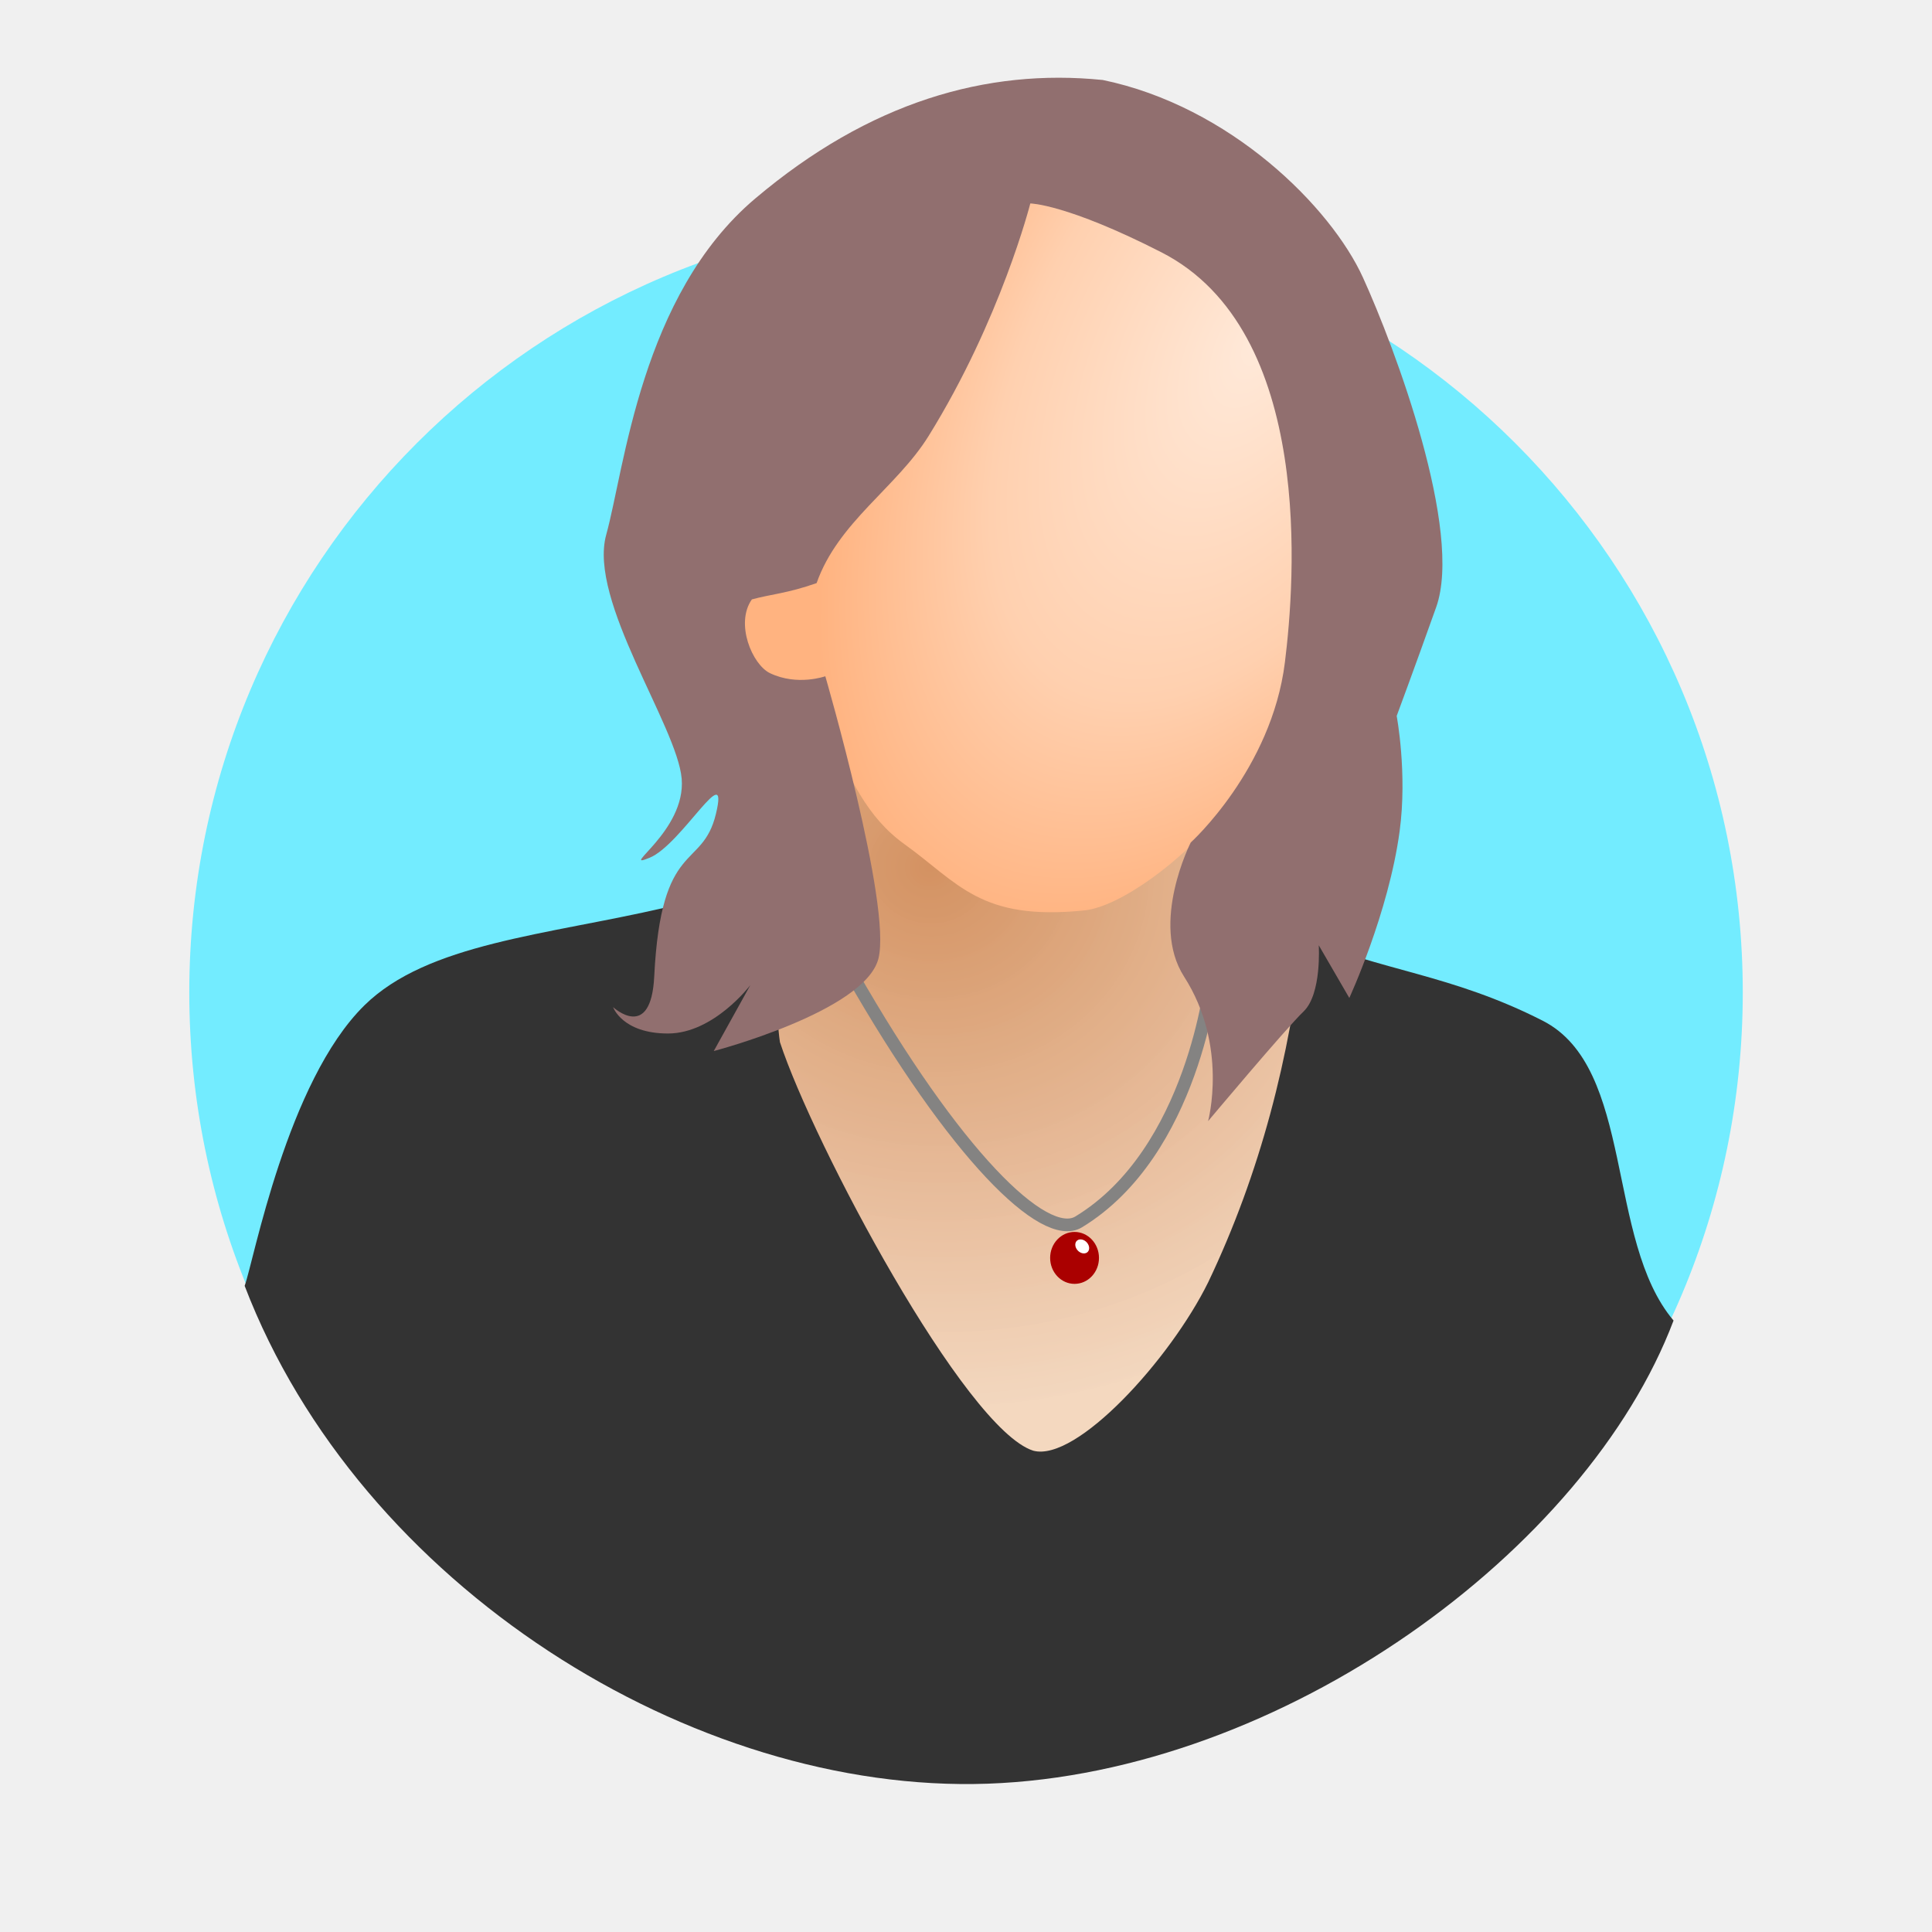
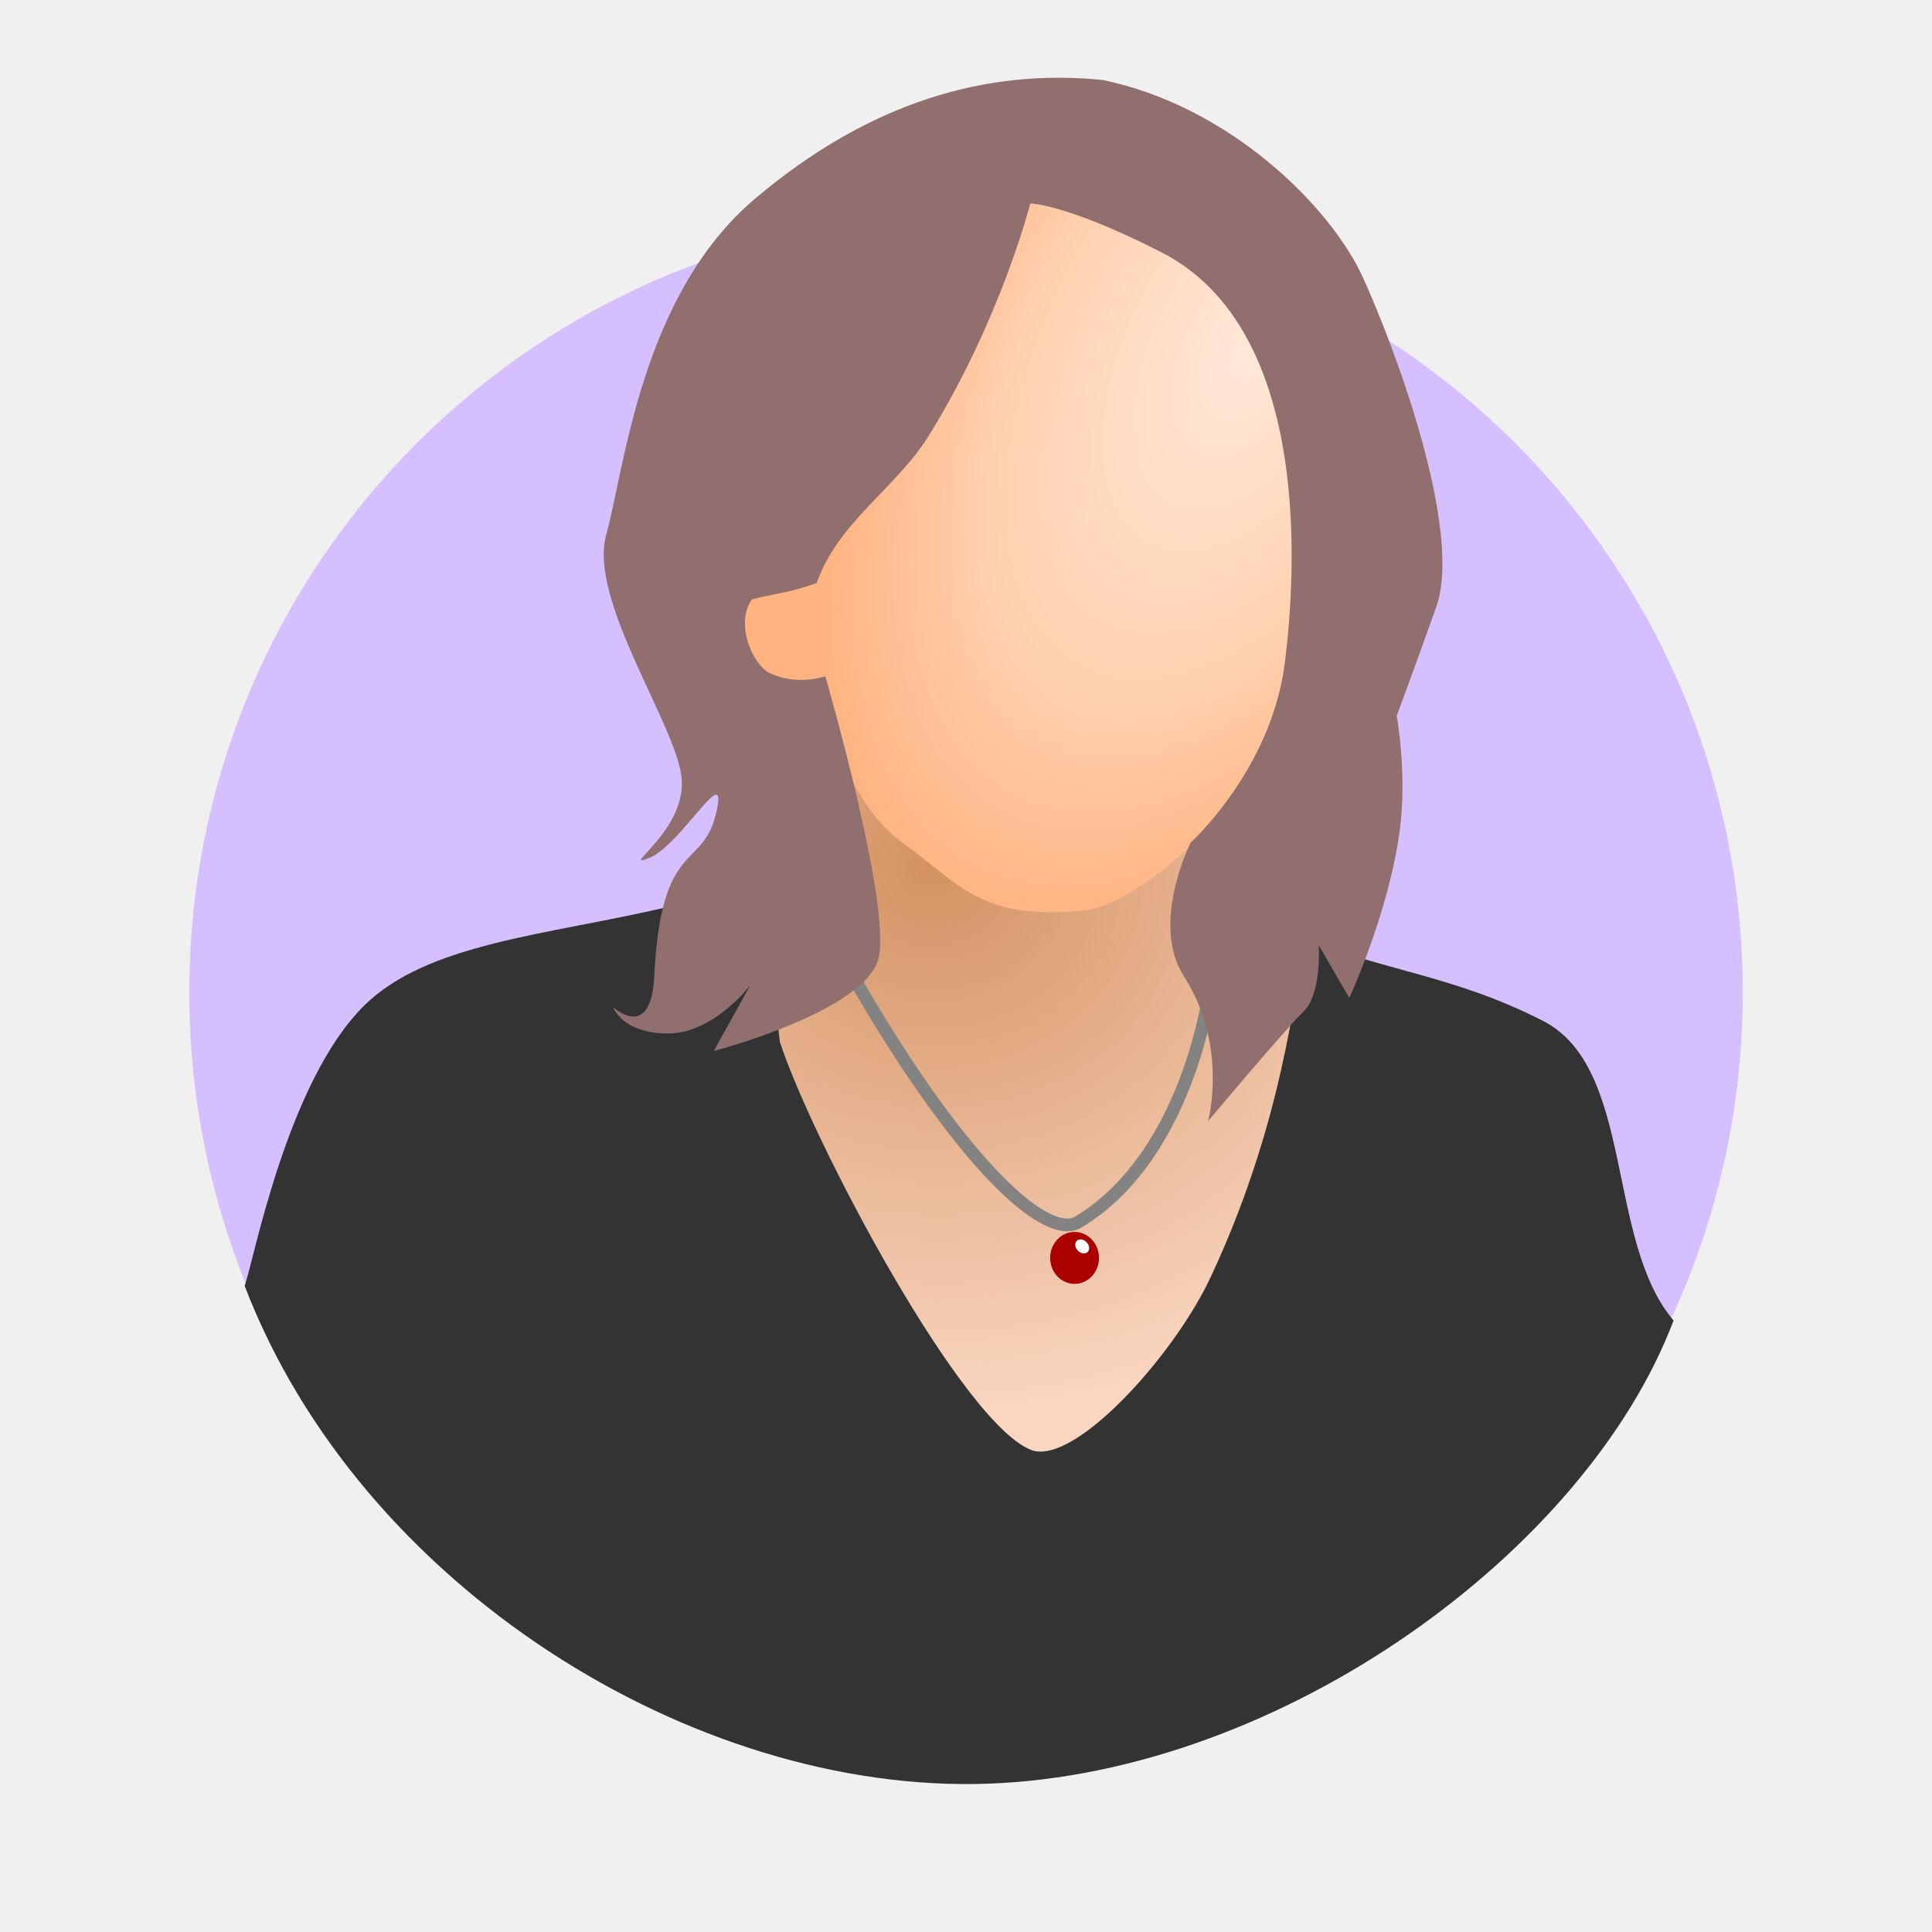
<svg xmlns="http://www.w3.org/2000/svg" xmlns:xlink="http://www.w3.org/1999/xlink" width="110" height="110" viewBox="0 0 29.104 29.104" version="1.1" id="svg2787" xml:space="preserve">
  <defs id="defs2784">
    <linearGradient id="linearGradient1">
      <stop style="stop-color:#d49262;stop-opacity:1;" offset="0" id="stop1" />
      <stop style="stop-color:#fbd6bb;stop-opacity:0.943;" offset="1" id="stop2" />
    </linearGradient>
    <linearGradient id="linearGradient26559">
      <stop style="stop-color:#ffe9d9;stop-opacity:1;" offset="0" id="stop26555" />
      <stop style="stop-color:#ffd0af;stop-opacity:1;" offset="0.608" id="stop26563" />
      <stop style="stop-color:#ffb380;stop-opacity:1;" offset="1" id="stop26557" />
    </linearGradient>
-     <radialGradient xlink:href="#linearGradient26559" id="radialGradient26561-8-4-3" cx="50.035" cy="10.592" fx="50.035" fy="10.592" r="5.772" gradientTransform="matrix(-0.8942386,1.669439,0.931599,0.465422,26.26525,-85.10766)" gradientUnits="userSpaceOnUse" />
    <mask maskUnits="userSpaceOnUse" id="mask10222">
      <circle style="fill:#ffffff;fill-opacity:1;fill-rule:evenodd;stroke-width:0.224" id="circle10224" cx="13.229" cy="14.817" r="11" />
    </mask>
-     <radialGradient xlink:href="#linearGradient1" id="radialGradient2" cx="-13.077" cy="15.058" fx="-13.077" fy="15.058" r="5.211" gradientTransform="matrix(-0.3525487,1.729008,-1.863063,-0.3798829,9.257119,40.63777)" gradientUnits="userSpaceOnUse" />
    <radialGradient xlink:href="#linearGradient1" id="radialGradient2-3" cx="-13.077" cy="15.058" fx="-13.077" fy="15.058" r="5.211" gradientTransform="matrix(-0.3525487,1.729008,-1.863063,-0.3798829,9.257119,40.63777)" gradientUnits="userSpaceOnUse" />
    <radialGradient xlink:href="#linearGradient26559" id="radialGradient26561-8-4-3-7" cx="50.035" cy="10.592" fx="50.035" fy="10.592" r="5.772" gradientTransform="matrix(-0.8942386,1.669439,0.931599,0.465422,26.26525,-85.10766)" gradientUnits="userSpaceOnUse" />
  </defs>
  <g id="layer1">
-     <g id="g20718" transform="matrix(0.7134821,0,0,0.7150397,-10.09153,1.216343)" style="stroke-width:1.095">
-       <path id="path13238-1-2-5-8-1" style="fill:url(#radialGradient2);fill-opacity:1;stroke:#000000;stroke-width:0;stroke-linecap:butt;stroke-linejoin:miter;stroke-dasharray:none;stroke-opacity:1" d="m -9.532,11.427 c 0.67,0.618 1.134,0.348 1.469,1.214 0.46,1.189 0.868,0.709 0.979,1.256 0.113,0.558 -0.348,1.377 -0.524,1.962 -0.349,1.159 -0.821,3.11 -1.25,4.063 -0.429,0.953 -2.14,2.355 -3.079,2.818 -0.939,0.463 -2.921,-1.054 -3.351,-1.028 -0.429,0.026 -1.064,-3.046 -1.305,-3.921 -0.241,-0.875 -1.716,-1.545 -0.268,-3.373 1.448,-1.828 0.766,-3.594 0.739,-3.929 -0.027,-0.335 0.969,0.241 1.156,0.447 0.188,0.206 0.956,1 2.076,1.468 0.988,0.413 1.807,0.228 2.087,-0.053 0.297,-0.297 1.432,-1.475 1.432,-1.475 z" />
-       <path style="fill:url(#radialGradient26561-8-4-3);fill-opacity:1;stroke:#000000;stroke-width:0;stroke-linecap:butt;stroke-linejoin:miter;stroke-dasharray:none;stroke-opacity:1" d="m -9.134,2.004 c 0.607,0.874 1.131,2.489 1.175,4.279 0.045,1.836 -0.054,3.505 -1.307,5.121 -0.593,0.764 -1.669,1.563 -2.277,1.627 -1.777,0.187 -2.15,-0.471 -3.06,-1.127 -0.641,-0.462 -0.939,-1.117 -1.349,-2.066 -0.096,-0.223 -0.156,-0.234 -0.252,-0.474 -0.039,-0.098 -0.065,-0.072 -0.396,-0.032 -0.205,0.025 -1.318,-1.362 -1.396,-1.765 -0.053,-0.275 1.748,-0.265 1.797,-0.414 0.531,-1.602 1.152,-1.268 1.303,-2.069 0.152,-0.801 1.1,-3.341 2.287,-4.233 1.482,0.138 2.488,0.279 3.474,1.153 z" id="path12892-7-4-9-0-9" />
-       <path id="path3866-5-8-8-7" mask="none" style="fill:#333333;fill-opacity:1;stroke:#000000;stroke-width:0;stroke-linecap:butt;stroke-linejoin:miter;stroke-dasharray:none;stroke-opacity:0" d="m -16.655,12.095 c 0,0 -0.213,0.466 -2.023,0.888 -2.033,0.474 -4.046,0.609 -5.122,1.674 -1.315,1.301 -1.883,4.375 -2.036,4.796 1.958,5.135 7.63,8.693 12.646,8.514 5.016,-0.179 10.096,-3.995 11.571,-7.921 -1.16,-1.378 -0.562,-4.325 -2.131,-5.128 -1.561,-0.799 -2.763,-0.853 -4.074,-1.428 -0.227,2.05 -0.729,4.029 -1.616,5.899 -0.646,1.32 -2.243,3.082 -2.978,2.883 -1.162,-0.371 -3.743,-5.251 -4.31,-6.987 -0.142,-0.944 0.073,-3.189 0.073,-3.189 z" />
-       <path style="fill:none;stroke:#848382;stroke-width:0.268;stroke-linecap:round;stroke-linejoin:miter;stroke-dasharray:none;stroke-opacity:1" d="m -9.384,14.188 c 0,0 -0.304,2.975 -2.261,4.171 -0.587,0.358 -2.115,-1.165 -3.866,-4.246" id="path27717-0-1-6" />
-       <path style="fill:#916f6f;stroke:#000000;stroke-width:0;stroke-linecap:butt;stroke-linejoin:miter;stroke-dasharray:none;stroke-opacity:1" d="m -11.242,-1.172 c 2.179,0.451 3.891,2.179 4.435,3.382 0.545,1.202 2.023,4.809 1.245,5.636 -0.778,0.827 -1.012,1.428 -1.012,1.428 0,0 0.622,1.428 0.389,2.405 -0.233,0.977 -0.856,2.555 -0.856,2.555 l -0.475,-0.754 c 0,0 0.008,0.979 -0.303,1.28 -0.311,0.301 -1.625,1.876 -1.625,1.876 0,0 0.348,-1.287 -0.408,-2.471 -0.585,-0.916 0.113,-2.295 0.113,-2.295 0,0 1.376,-1.251 1.602,-3.081 0.167,-1.351 0.518,-5.669 -2.102,-7.013 -1.615,-0.829 -2.23,-0.835 -2.23,-0.835 0,0 -0.501,1.985 -1.73,3.976 -0.543,0.881 -1.542,1.474 -1.906,2.517 -0.5,0.177 -0.776,0.189 -1.102,0.279 -0.288,0.413 0.007,1.115 0.308,1.261 0.467,0.225 0.942,0.053 0.942,0.053 0,0 1.136,3.93 0.903,4.832 -0.233,0.902 -2.801,1.578 -2.801,1.578 l 0.622,-1.127 c 0,0 -0.622,0.827 -1.401,0.827 -0.778,0 -0.934,-0.451 -0.934,-0.451 0,0 0.645,0.602 0.7,-0.526 0.117,-2.367 0.817,-1.804 1.05,-2.78 0.233,-0.977 -0.584,0.526 -1.128,0.751 -0.545,0.225 0.622,-0.451 0.545,-1.353 -0.078,-0.902 -1.595,-3.043 -1.284,-4.171 0.311,-1.127 0.589,-4.096 2.534,-5.749 1.945,-1.653 3.937,-2.229 5.908,-2.029 z" id="path26059-6-5-7" />
-       <g id="g27721-2-8-1" transform="matrix(-0.778065,0,0,0.7514212,31.86677,-2.70822)" style="stroke-width:1.325">
-         <ellipse style="fill:#aa0000;fill-opacity:1;fill-rule:evenodd;stroke-width:0.351" id="path11936-3-7-4-3-1" cx="56.013" cy="28.856" rx="0.534" ry="0.591" />
-         <ellipse style="fill:#ffffff;fill-rule:evenodd;stroke-width:0.351" id="path12898-2-3-7-8-0" cx="61.474" cy="-12.193" rx="0.135" ry="0.174" transform="matrix(0.7845642,0.6200476,-0.6245485,0.780986,0,0)" />
-       </g>
-     </g>
    <g id="g1" transform="translate(2.473419,2.406765)">
-       <circle style="mix-blend-mode:normal;fill:#73ecff;fill-opacity:1;stroke:#ffffff;stroke-width:0;stroke-linecap:round" id="path34" cx="12.079" cy="12.543" r="11.701" />
+       <circle style="mix-blend-mode:normal;fill:#d5bfff;fill-opacity:1;stroke:#ffffff;stroke-width:0;stroke-linecap:round" id="path34" cx="12.079" cy="12.543" r="11.701" />
      <g id="g20718-3" transform="matrix(0.8853303,0,0,0.8808192,24.0856,-0.1708568)" style="stroke-width:0.885">
        <path id="path13238-1-2-5-8-1-8" style="fill:url(#radialGradient2-3);fill-opacity:1;stroke:#000000;stroke-width:0;stroke-linecap:butt;stroke-linejoin:miter;stroke-dasharray:none;stroke-opacity:1" d="m -9.532,11.427 c 0.67,0.618 1.134,0.348 1.469,1.214 0.46,1.189 0.868,0.709 0.979,1.256 0.113,0.558 -0.348,1.377 -0.524,1.962 -0.349,1.159 -0.821,3.11 -1.25,4.063 -0.429,0.953 -2.14,2.355 -3.079,2.818 -0.939,0.463 -2.921,-1.054 -3.351,-1.028 -0.429,0.026 -1.064,-3.046 -1.305,-3.921 -0.241,-0.875 -1.716,-1.545 -0.268,-3.373 1.448,-1.828 0.766,-3.594 0.739,-3.929 -0.027,-0.335 0.969,0.241 1.156,0.447 0.188,0.206 0.956,1 2.076,1.468 0.988,0.413 1.807,0.228 2.087,-0.053 0.297,-0.297 1.432,-1.475 1.432,-1.475 z" />
        <path style="fill:url(#radialGradient26561-8-4-3-7);fill-opacity:1;stroke:#000000;stroke-width:0;stroke-linecap:butt;stroke-linejoin:miter;stroke-dasharray:none;stroke-opacity:1" d="m -9.134,2.004 c 0.607,0.874 1.131,2.489 1.175,4.279 0.045,1.836 -0.054,3.505 -1.307,5.121 -0.593,0.764 -1.669,1.563 -2.277,1.627 -1.777,0.187 -2.15,-0.471 -3.06,-1.127 -0.641,-0.462 -0.939,-1.117 -1.349,-2.066 -0.096,-0.223 -0.156,-0.234 -0.252,-0.474 -0.039,-0.098 -0.065,-0.072 -0.396,-0.032 -0.205,0.025 -1.318,-1.362 -1.396,-1.765 -0.053,-0.275 1.748,-0.265 1.797,-0.414 0.531,-1.602 1.152,-1.268 1.303,-2.069 0.152,-0.801 1.1,-3.341 2.287,-4.233 1.482,0.138 2.488,0.279 3.474,1.153 z" id="path12892-7-4-9-0-9-2" />
        <path id="path3866-5-8-8-7-7" mask="none" style="fill:#333333;fill-opacity:1;stroke:#000000;stroke-width:0;stroke-linecap:butt;stroke-linejoin:miter;stroke-dasharray:none;stroke-opacity:0" d="m -16.655,12.095 c 0,0 -0.213,0.466 -2.023,0.888 -2.033,0.474 -4.046,0.609 -5.122,1.674 -1.315,1.301 -1.883,4.375 -2.036,4.796 1.958,5.135 7.63,8.693 12.646,8.514 5.016,-0.179 10.191,-3.995 11.667,-7.921 -1.16,-1.378 -0.658,-4.325 -2.227,-5.128 -1.561,-0.799 -2.763,-0.853 -4.074,-1.428 -0.227,2.05 -0.729,4.029 -1.616,5.899 -0.646,1.32 -2.243,3.082 -2.978,2.883 -1.162,-0.371 -3.743,-5.251 -4.31,-6.987 -0.142,-0.944 0.073,-3.189 0.073,-3.189 z" />
        <path style="fill:none;stroke:#848382;stroke-width:0.217;stroke-linecap:round;stroke-linejoin:miter;stroke-dasharray:none;stroke-opacity:1" d="m -9.384,14.188 c 0,0 -0.304,2.975 -2.261,4.171 -0.587,0.358 -2.115,-1.165 -3.866,-4.246" id="path27717-0-1-6-9" />
        <path style="fill:#916f6f;stroke:#000000;stroke-width:0;stroke-linecap:butt;stroke-linejoin:miter;stroke-dasharray:none;stroke-opacity:1" d="m -11.242,-1.172 c 2.179,0.451 3.891,2.179 4.435,3.382 0.545,1.202 1.707,4.332 1.245,5.636 -0.38,1.072 -0.672,1.86 -0.672,1.86 0,0 0.184,0.977 0.05,1.973 -0.188,1.397 -0.856,2.85 -0.856,2.85 l -0.52,-0.901 c 0,0 0.053,0.831 -0.258,1.132 -0.311,0.301 -1.625,1.876 -1.625,1.876 0,0 0.348,-1.287 -0.408,-2.471 -0.585,-0.916 0.113,-2.295 0.113,-2.295 0,0 1.376,-1.251 1.602,-3.081 0.167,-1.351 0.518,-5.669 -2.102,-7.013 -1.615,-0.829 -2.23,-0.835 -2.23,-0.835 0,0 -0.501,1.985 -1.73,3.976 -0.543,0.881 -1.542,1.474 -1.906,2.517 -0.5,0.177 -0.776,0.189 -1.102,0.279 -0.288,0.413 0.007,1.115 0.308,1.261 0.467,0.225 0.942,0.053 0.942,0.053 0,0 1.136,3.93 0.903,4.832 -0.233,0.902 -2.801,1.578 -2.801,1.578 l 0.622,-1.127 c 0,0 -0.622,0.827 -1.401,0.827 -0.778,0 -0.934,-0.451 -0.934,-0.451 0,0 0.645,0.602 0.7,-0.526 0.117,-2.367 0.817,-1.804 1.05,-2.78 0.233,-0.977 -0.584,0.526 -1.128,0.751 -0.545,0.225 0.622,-0.451 0.545,-1.353 -0.078,-0.902 -1.595,-3.043 -1.284,-4.171 0.311,-1.127 0.589,-4.096 2.534,-5.749 1.945,-1.653 3.937,-2.229 5.908,-2.029 z" id="path26059-6-5-7-6" />
        <g id="g27721-2-8-1-0" transform="matrix(-0.778065,0,0,0.7514212,31.86677,-2.70822)" style="stroke-width:1.072">
          <ellipse style="fill:#aa0000;fill-opacity:1;fill-rule:evenodd;stroke-width:0.284" id="path11936-3-7-4-3-1-1" cx="56.013" cy="28.856" rx="0.534" ry="0.591" />
          <ellipse style="fill:#ffffff;fill-rule:evenodd;stroke-width:0.284" id="path12898-2-3-7-8-0-5" cx="61.474" cy="-12.193" rx="0.135" ry="0.174" transform="matrix(0.7845642,0.6200476,-0.6245485,0.780986,0,0)" />
        </g>
      </g>
    </g>
  </g>
</svg>
